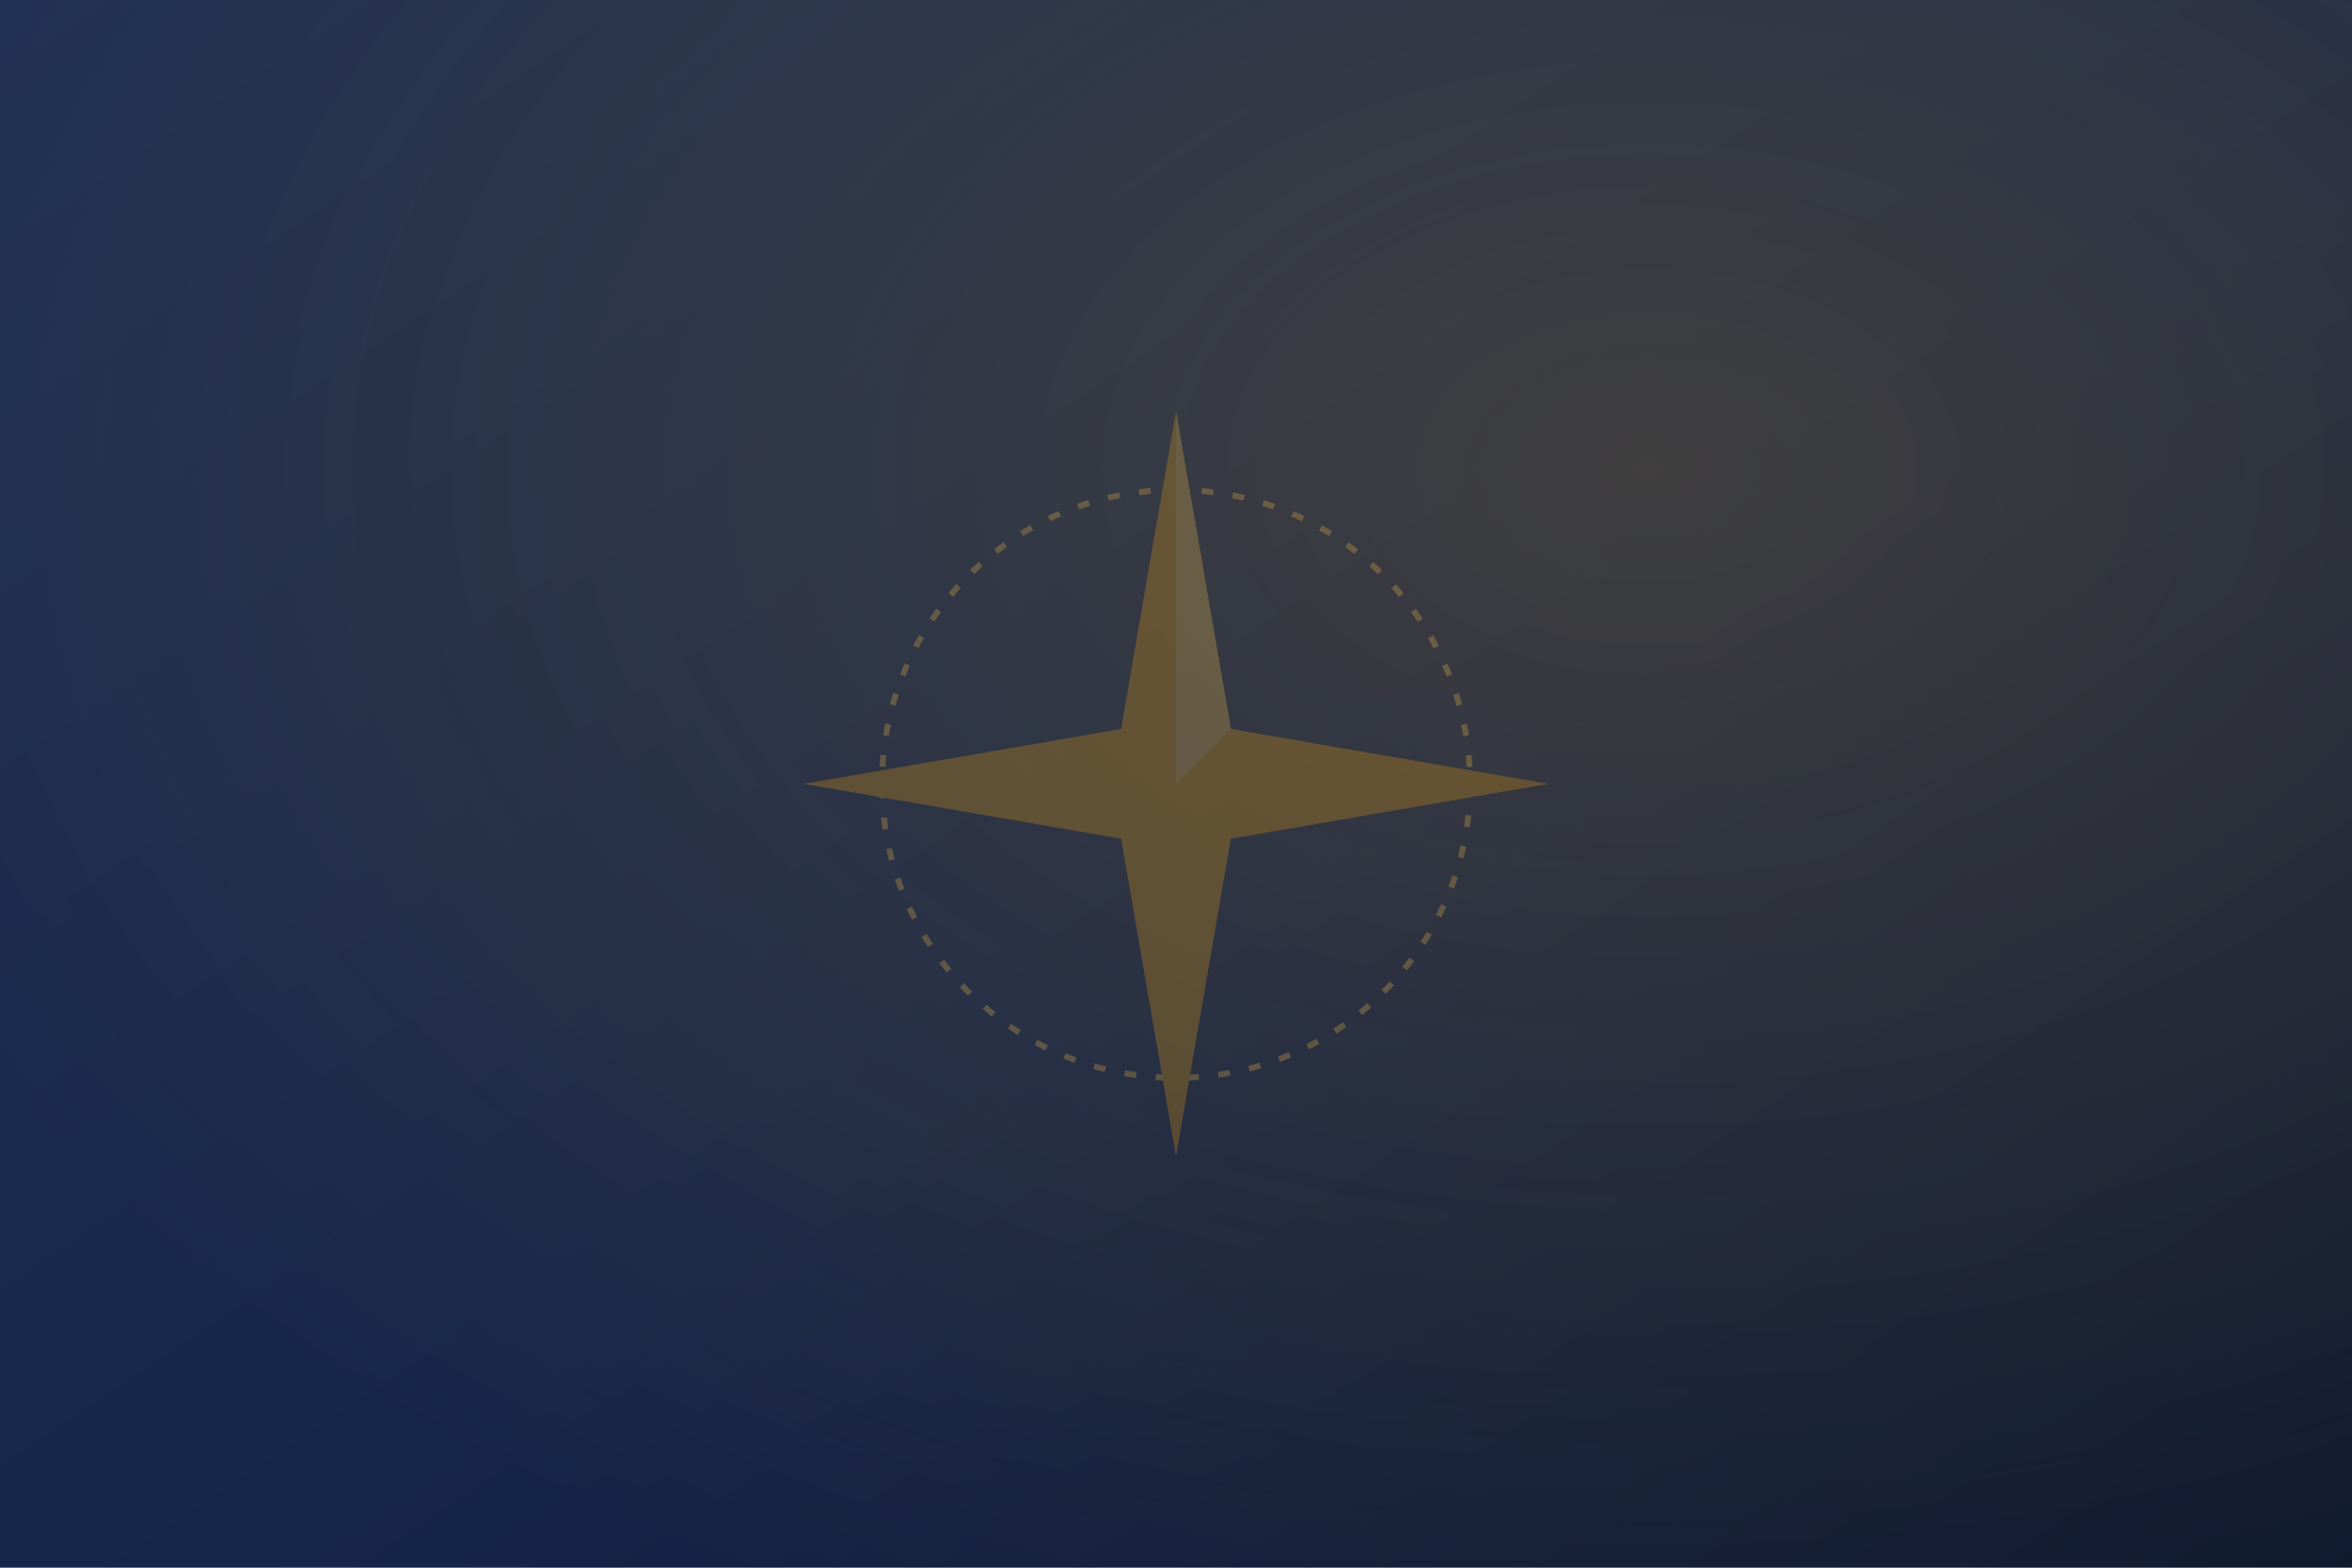
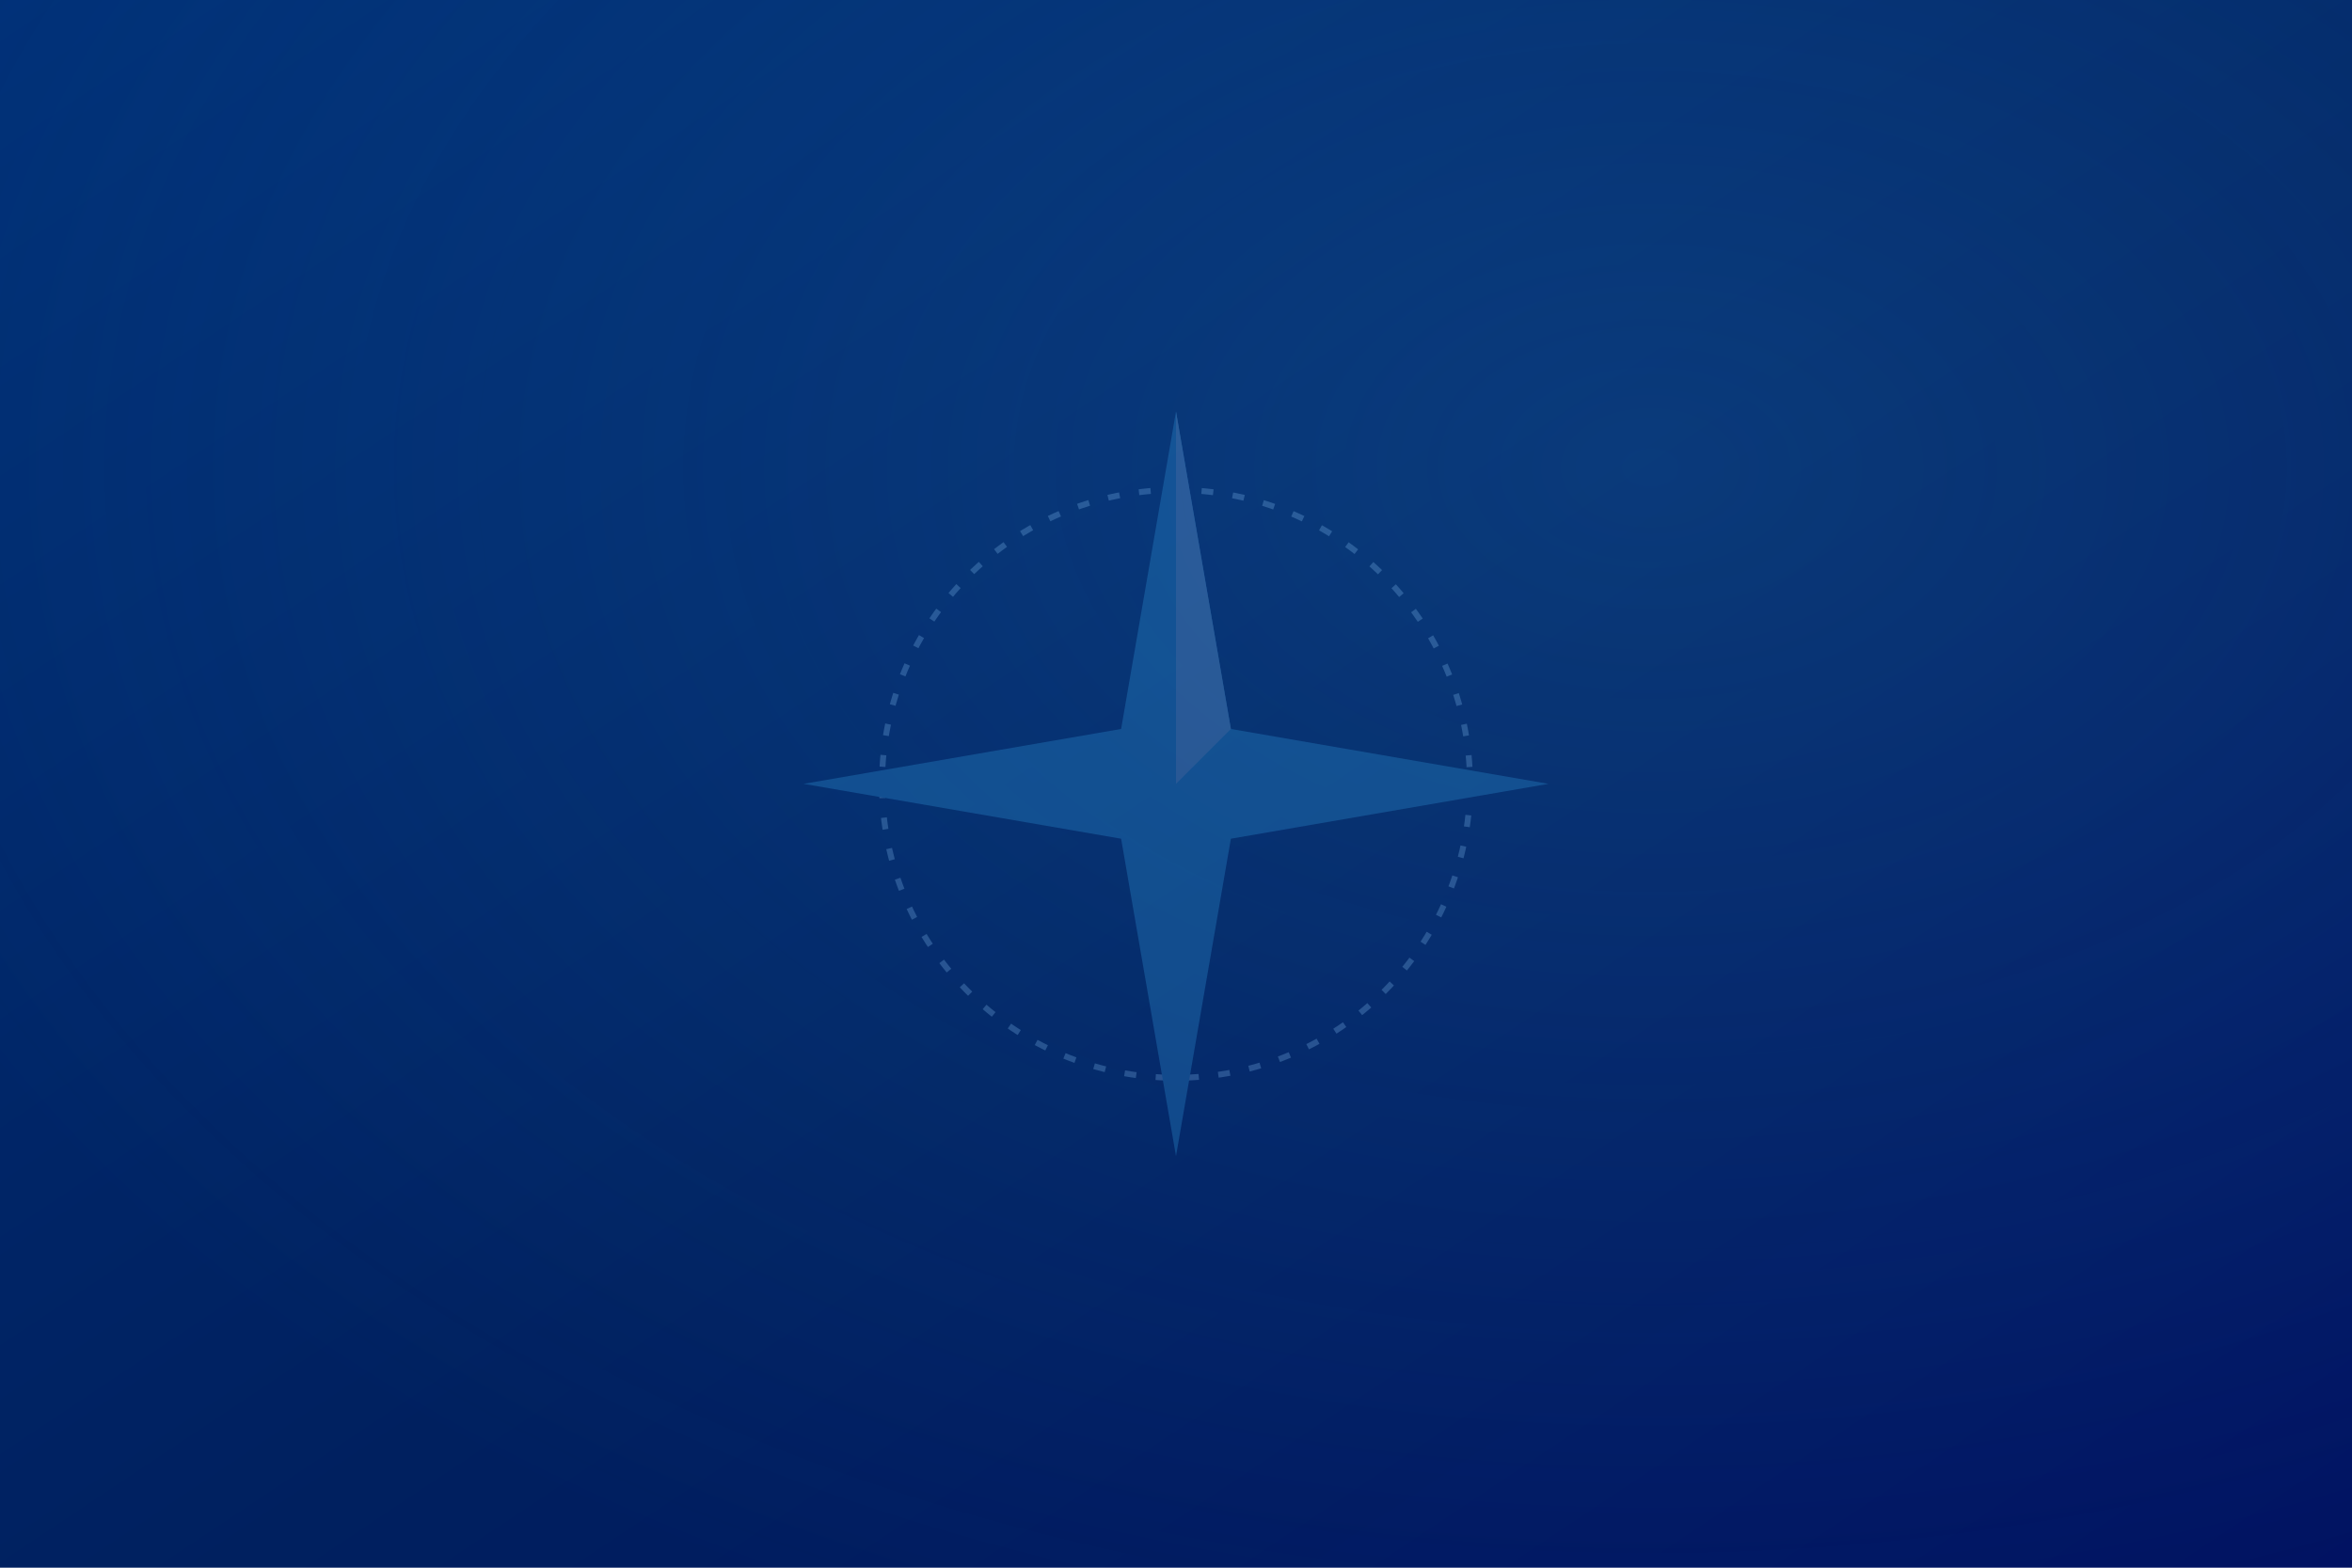
<svg xmlns="http://www.w3.org/2000/svg" width="1200" height="800" viewBox="0 0 1200 800">
  <defs>
    <linearGradient id="bg" x1="0" y1="0" x2="1" y2="1">
-       <stop offset="0%" stop-color="#1e3054" />
-       <stop offset="55%" stop-color="#16264a" />
-       <stop offset="100%" stop-color="#0d1830" />
+       <stop offset="0%" stop-color="#003077" />
+       <stop offset="55%" stop-color="#00205f" />
+       <stop offset="100%" stop-color="#001060" />
    </linearGradient>
    <radialGradient id="glow" cx="0.7" cy="0.3" r="0.8">
-       <stop offset="0%" stop-color="#f9a807" stop-opacity="0.18" />
-       <stop offset="100%" stop-color="#f9a807" stop-opacity="0" />
+       <stop offset="0%" stop-color="#38acf0" stop-opacity="0.18" />
+       <stop offset="100%" stop-color="#38acf0" stop-opacity="0" />
    </radialGradient>
  </defs>
  <rect width="1200" height="800" fill="url(#bg)" />
  <rect width="1200" height="800" fill="url(#glow)" />
  <g transform="translate(600 400)" opacity="0.25">
-     <circle r="150" fill="none" stroke="#ffc94a" stroke-width="3" stroke-dasharray="6 10" />
-     <path d="M0,-190 L28,-28 L190,0 L28,28 L0,190 L-28,28 L-190,0 L-28,-28 Z" fill="#f9a807" />
-     <path d="M0,-190 L28,-28 L0,0 Z" fill="#ffc94a" />
+     <circle r="150" fill="none" stroke="#8ecdff" stroke-width="3" stroke-dasharray="6 10" />
+     <path d="M0,-190 L28,-28 L190,0 L28,28 L0,190 L-28,28 L-190,0 L-28,-28 Z" fill="#38acf0" />
+     <path d="M0,-190 L28,-28 L0,0 Z" fill="#8ecdff" />
  </g>
</svg>
